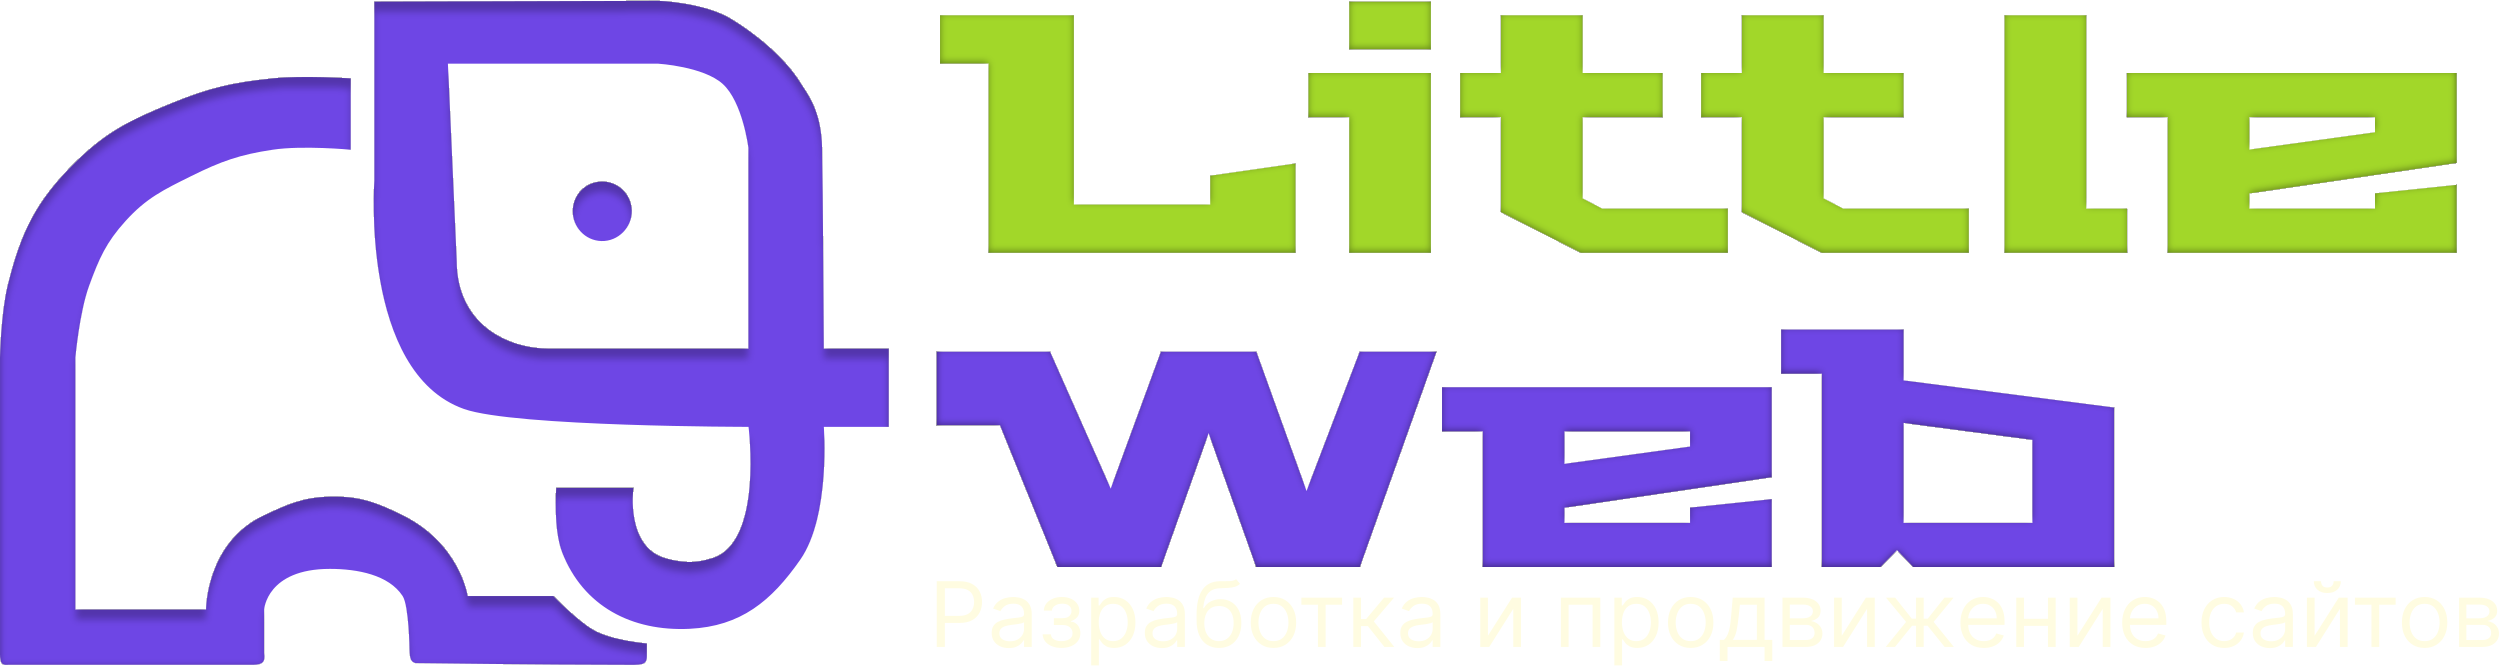
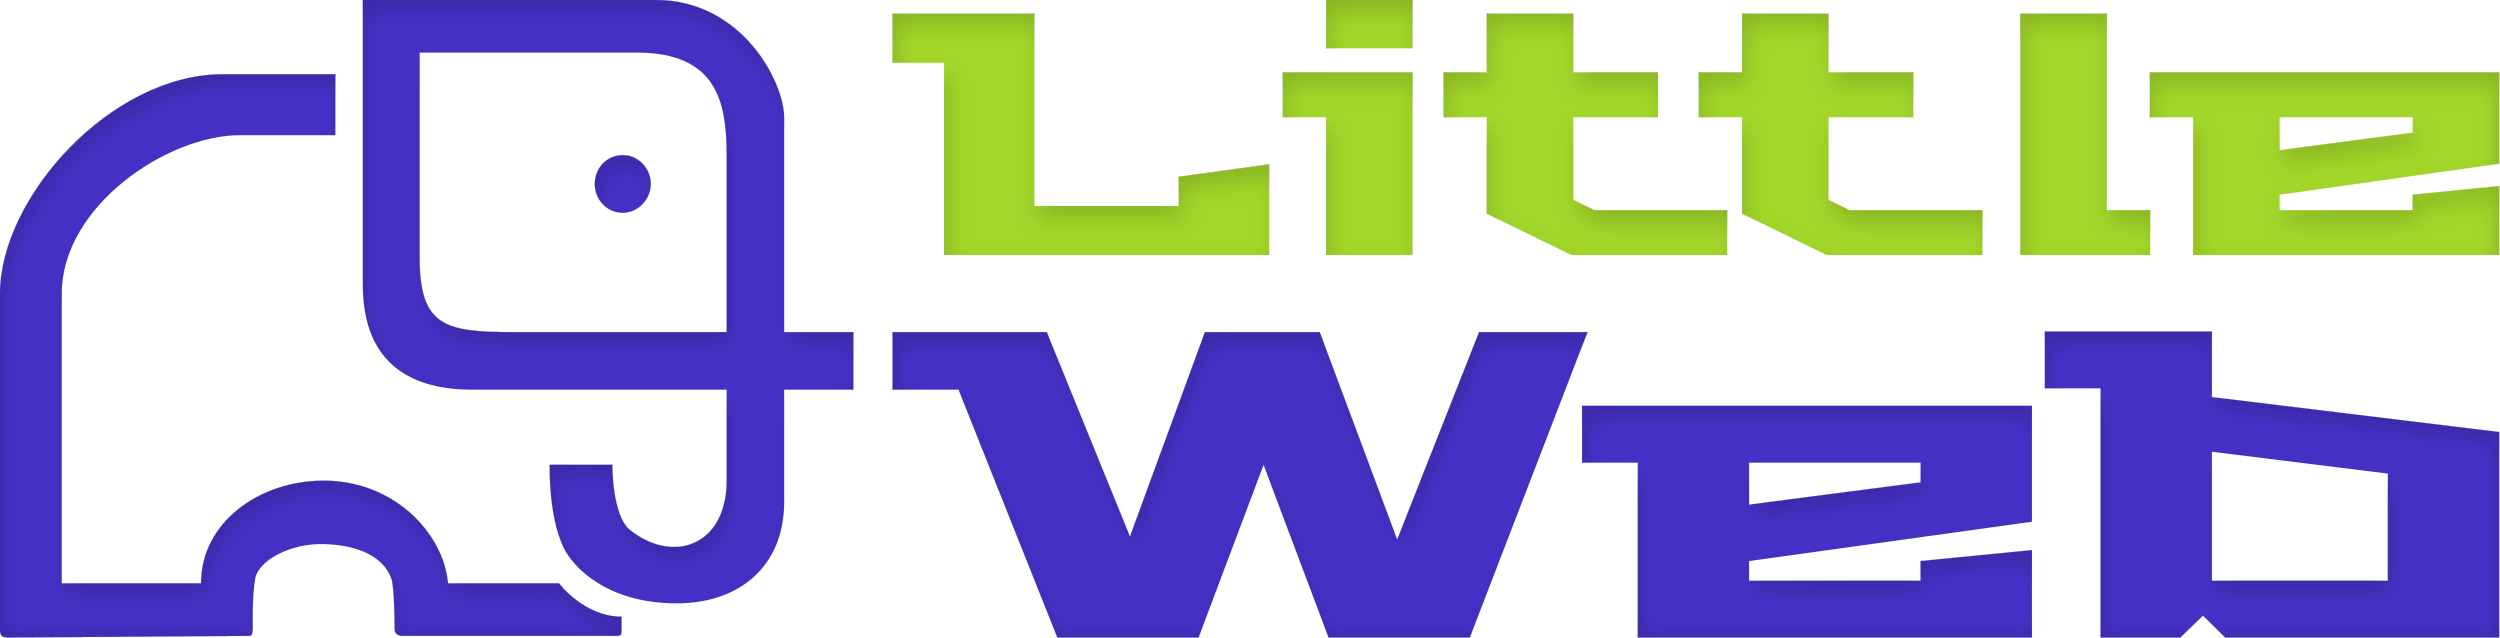
- <svg xmlns="http://www.w3.org/2000/svg" width="1439" height="383" fill="none">
-   <g filter="url(#a)">
-     <path fill-rule="evenodd" clip-rule="evenodd" d="M320.66 281.343h43.359s-4.547 33.958 18.938 40.538c13.664 3.828 21.116 1.674 26.567.1l.346-.1c30.394-8.763 21.43-76.68 21.43-76.68s-135.081 0-164.044-10.254C207.947 213.948 216 104.051 216 104.051V1.486L378.97 1s25.916.977 41.366 10.257c15.023 9.023 31.398 22.955 39.87 36.63.465.75.992 1.547 1.56 2.407 4.136 6.253 10.461 15.819 10.9 34.712.498 21.49.996 116.238.996 116.238h37.379v43.957h-37.379s4.027 51.586-13.456 76.68c-16.531 23.728-34.013 38.136-63.294 39.561-33.239 1.617-60.863-13.012-72.764-43.469-5.243-13.417-3.488-36.63-3.488-36.63Zm-58.311-131.379-5.058-113.799H378.97s26.031 1.586 37.304 11.722C428 58.43 431.3 85.006 431.3 85.006v116.238H316.1c-24.421 0-53.751-14.161-53.751-51.28Z" fill="#6E46E5" />
-     <path d="M316.1 201.244c-24.421 0-53.751-14.161-53.751-51.28l-5.058-113.799H378.97s26.031 1.586 37.304 11.722C428 58.43 431.3 85.006 431.3 85.006v116.238m-115.2 0h115.2m-115.2 0h115.2m-110.641 80.099h43.36s-4.547 33.958 18.938 40.538c13.664 3.828 21.116 1.674 26.567.1l.346-.1c30.394-8.762 21.43-76.68 21.43-76.68s-135.081 0-164.044-10.254C207.947 213.948 216 104.051 216 104.051V1.486L378.97 1s25.916.977 41.366 10.257c15.023 9.023 31.398 22.955 39.87 36.63.465.75.992 1.547 1.56 2.407 4.136 6.253 10.461 15.819 10.9 34.712.498 21.49.996 116.238.996 116.238h37.379v43.957h-37.379s4.027 51.586-13.456 76.68c-16.531 23.728-34.013 38.136-63.294 39.561-33.239 1.617-60.863-13.012-72.764-43.469-5.243-13.417-3.489-36.63-3.489-36.63Z" stroke="#6E46E5" />
-     <path d="M329.725 121.167c.263-9.034 7.229-16.34 16.447-16.606 9.493-.274 17.172 7.303 17.443 16.606.279 9.573-7.675 17.864-17.443 17.582-9.501-.273-16.718-8.271-16.447-17.582ZM201.852 45.15s-27.434-1.802-44.854 0c-23.143 2.392-36.323 5.41-57.812 14.163-23.737 9.669-37.704 16.315-55.819 34.188-22.582 22.282-31.337 40.296-38.874 70.819C.581 180.166.008 205.835.008 205.835V375.8s-.164 4.319.997 5.861c1.033 1.373 3.488.977 3.488.977h141.042c5.743-.104 7.207-1.55 6.479-6.838v-24.908s1.495-23.444 37.877-23.444c15.87 0 33.89 3.419 41.864 15.629 3.693 5.655 3.987 30.77 3.987 30.77.147 5.692.989 7.246 3.489 7.814 0 0 74.258.977 119.611.977 9.968 0 13.456.608 13.456-4.884v-7.326s-20.184-1.579-30.899-7.815c-9.467-5.509-22.926-19.536-22.926-19.536h-49.34s-4.485-30.101-37.378-46.398c-15.082-7.473-24.969-11.17-41.864-10.745-15.394.386-23.981 4.241-37.877 10.745-33.392 15.629-33.392 54.213-33.392 54.213H43.367V205.835s2.279-25.99 7.974-41.515c5.718-15.585 9.715-24.731 20.932-37.119 11.97-13.218 21.787-17.904 37.877-25.885 17.188-8.526 27.805-12.289 46.848-15.14 17.316-2.594 44.854 0 44.854 0V45.148Z" fill="#6E46E5" />
+ <svg xmlns="http://www.w3.org/2000/svg" width="1196" height="305" fill="none">
+   <g filter="url(#a)" fill="#4531C6">
+     <path fill-rule="evenodd" clip-rule="evenodd" d="M173.589 0v136.132c0 39.522 25.169 50.301 52.309 50.301h121.729v43.514c0 31.538-25.942 39.922-46.297 23.554-8.53-6.86-8.381-31.139-8.381-31.139h-29.933s-.824 23.382 6.385 39.123c4.366 9.532 20.729 27.147 54.28 27.147 29.933 0 51.46-17.566 51.46-48.704v-53.495h33.127v-27.546h-33.127V56.289C375.141 39.123 354.812 0 313.678 0H173.589Zm27.165 122.958V25.15h103.769c38.714 0 43.104 23.953 43.104 49.104v84.633H245.455c-32.728 0-44.701-2.794-44.701-35.929Z" />
+     <path d="M297.339 74.254c-7.157.32-12.461 6.014-12.771 13.174-.326 7.502 5.271 14.036 12.771 14.372 7.818.349 14.309-6.552 13.969-14.372-.326-7.493-6.479-13.51-13.969-13.174ZM0 140.523C0 94.613 53.06 35.53 106.564 35.53h53.879v29.143h-45.898c-33.95 0-85.01 33.596-85.01 75.85v138.528h66.651c0-29.143 27.938-49.104 58.67-49.104 33.924 0 57.472 25.55 59.468 49.104h53.082s11.973 15.968 29.933 15.968v7.186c-.045 1.519-.508 1.921-1.995 1.996H191.973c-2.438-.524-3.19-1.365-3.193-3.992 0 0 0-19.162-1.596-23.554-3.773-10.379-15.965-15.968-32.328-16.367-16.364-.4-31.131 7.984-32.727 16.367-1.597 8.384-1.198 23.554-1.198 23.554-.059 3.102-.468 3.847-1.596 3.992L4.39 305c-3.3.02-4.357-.688-4.39-3.593V140.523Z" />
  </g>
  <g filter="url(#b)">
-     <path fill-rule="evenodd" clip-rule="evenodd" d="M1025.23 215.085v-25.383h70.45v29.288l121.17 15.621v91.771h-115.54l-9.39-9.763-9.58 9.763h-33.63V215.085h-23.48Zm144.65 85.914h-74.2v-57.601l74.2 9.763v47.838ZM830.028 248.279v-25.383h189.742v51.743l-119.295 17.573v8.787h72.326v-8.787l46.969-4.881v39.051H853.51v-78.103h-23.482Zm142.773 8.787-72.326 9.958v-18.745h72.326v8.787Z" fill="#6E46E5" />
-     <path fill-rule="evenodd" clip-rule="evenodd" d="M541.077 8.81v27.727h27.991V145.49h176.593V94.138l-49.033 7.029v16.597h-78.527V8.81h-77.024Zm212.079 33.194v25.384h23.482v78.103h46.965V42.004h-70.447ZM776.638 1v27.336h46.965V1h-46.965Zm63.845 41.004v25.384h23.482v54.672l46.03 23.431h84.539v-25.384h-72.33l-11.27-5.857V67.388h46.026V42.004h-46.026V8.81h-46.969v33.194h-23.482Zm138.696 0v25.384h23.481v54.672l46.03 23.431h84.54v-25.384h-72.33l-11.27-5.857V67.388h46.02V42.004h-46.02V8.81h-46.97v33.194h-23.481ZM1153.86 8.81v136.681h70.45v-25.384h-23.48V8.81h-46.97Zm70.42 33.194v25.384h23.48v78.103h166.26v-39.052l-46.96 4.882v8.786h-72.33v-8.786l119.29-17.574V42.004h-189.74Zm142.78 34.17-72.33 9.959V67.388h72.33v8.786Z" fill="#A2D729" />
-     <path d="M539.198 244.703v-42.237h65.2l34.931 78.812 28.93-78.812h54.86l28.929 80.178 30.623-80.178h44.125l-44.125 123.916h-59.552l-27.43-77.126-27.43 77.126h-59.553l-33.088-81.679h-36.42Z" fill="#6E46E5" />
+     <path d="M427 186.407v-27.521h73.759l39.811 97.802 35.88-97.802h54.9l37.067 99.266 39.183-99.266h51.85L703.148 305h-67.545l-31.11-82.611L573.384 305h-67.545l-47.277-118.593H427Zm329.862 34.936v-27.189h215.209v55.423L836.767 268.4v9.411h82.034V268.4l53.27-5.229V305H783.496v-83.657h-26.634Zm79.905 20.078 82.034-10.667v-9.411h-82.034v20.078Zm141.494-55.632V158.6h79.909v31.371l137.43 16.732V305h-131.04l-10.66-10.457L1043.04 305h-38.14V185.789h-26.639Zm79.909 92.022h84.16v-51.24l-84.16-10.457v61.697Z" fill="#4531C6" />
  </g>
-   <path d="M539.198 372.363v-37.811h12.992c3.02 0 5.486.535 7.4 1.608 1.931 1.059 3.353 2.492 4.281 4.301.928 1.808 1.392 3.828 1.392 6.057 0 2.228-.464 4.252-1.392 6.071-.912 1.825-2.329 3.277-4.243 4.36-1.915 1.071-4.372 1.605-7.36 1.605h-9.315v-4.061h9.162c2.068 0 3.725-.352 4.977-1.053 1.251-.702 2.163-1.649 2.722-2.845.576-1.203.862-2.566.862-4.077 0-1.516-.286-2.867-.862-4.063-.559-1.192-1.475-2.128-2.739-2.807-1.268-.687-2.942-1.033-5.031-1.033h-8.188v33.748h-4.658Zm41.452.666c-1.828 0-3.485-.339-4.977-1.013-1.488-.691-2.673-1.684-3.547-2.974-.879-1.307-1.314-2.878-1.314-4.727 0-1.625.323-2.945.974-3.954a6.842 6.842 0 0 1 2.611-2.399 13.772 13.772 0 0 1 3.605-1.29 45.694 45.694 0 0 1 3.998-.703c1.753-.219 3.175-.385 4.26-.496 1.103-.124 1.907-.327 2.408-.612.514-.282.767-.774.767-1.477v-.148c0-1.82-.506-3.235-1.517-4.245-1.003-1.01-2.524-1.515-4.567-1.515-2.113 0-3.775.457-4.976 1.366-1.202.91-2.047 1.883-2.532 2.919l-4.21-1.478c.754-1.723 1.752-3.063 3.008-4.025a11.32 11.32 0 0 1 4.131-2.031 17.391 17.391 0 0 1 4.43-.591c.924 0 1.989.111 3.191.334 1.218.208 2.383.646 3.514 1.311 1.135.665 2.084 1.667 2.83 3.008.754 1.341 1.131 3.138 1.131 5.392v18.682h-4.433v-3.838h-.224c-.303.616-.8 1.274-1.504 1.977-.701.699-1.629 1.299-2.797 1.787-1.165.496-2.582.74-4.26.74Zm.675-3.913c1.753 0 3.228-.339 4.43-1.017 1.218-.678 2.126-1.551 2.743-2.618.626-1.075.937-2.2.937-3.383v-3.987c-.187.224-.601.422-1.239.608-.622.174-1.351.327-2.176.463-.816.12-1.608.232-2.387.331-.762.087-1.384.162-1.856.22a17.33 17.33 0 0 0-3.232.723c-.991.319-1.791.803-2.4 1.46-.605.637-.903 1.514-.903 2.618 0 1.518.568 2.659 1.707 3.437 1.152.761 2.611 1.145 4.376 1.145Zm18.83-3.991h4.732c.095 1.283.684 2.254 1.761 2.92 1.094.666 2.503.997 4.248.997 1.773 0 3.294-.36 4.562-1.071 1.264-.728 1.894-1.898 1.894-3.507 0-.947-.236-1.774-.713-2.478-.476-.711-1.144-1.265-2.01-1.658-.866-.397-1.885-.595-3.058-.595h-4.96v-3.913h4.96c1.761 0 3.067-.393 3.904-1.183.849-.785 1.276-1.769 1.276-2.95 0-1.27-.456-2.284-1.372-3.045-.911-.776-2.208-1.166-3.882-1.166-1.695 0-3.1.375-4.227 1.129-1.127.735-1.724 1.689-1.786 2.859h-4.654c.05-1.526.522-2.874 1.426-4.044.899-1.181 2.125-2.102 3.679-2.767 1.554-.679 3.332-1.017 5.334-1.017 2.026 0 3.787.353 5.275 1.055 1.504.687 2.66 1.63 3.476 2.822.825 1.181 1.239 2.525 1.239 4.025 0 1.601-.459 2.893-1.371 3.877-.916.984-2.06 1.687-3.44 2.105v.294c1.094.074 2.039.421 2.839 1.038.812.599 1.446 1.393 1.894 2.378.451.976.679 2.051.679 3.234 0 1.72-.472 3.226-1.409 4.504-.936 1.269-2.229 2.253-3.87 2.952-1.637.691-3.51 1.034-5.611 1.034-2.043 0-3.87-.326-5.486-.976-1.616-.666-2.897-1.584-3.846-2.75-.94-1.183-1.438-2.547-1.483-4.103ZM628.084 383v-38.993h4.281v4.505h.526c.324-.494.775-1.122 1.351-1.883.589-.776 1.43-1.467 2.516-2.068 1.102-.617 2.589-.925 4.467-.925 2.428 0 4.57.598 6.427 1.79 1.848 1.196 3.294 2.889 4.334 5.08 1.04 2.191 1.558 4.777 1.558 7.754 0 2.999-.518 5.604-1.558 7.808-1.04 2.192-2.478 3.888-4.318 5.096-1.844 1.195-3.961 1.79-6.365 1.79-1.852 0-3.335-.302-4.45-.905-1.115-.612-1.973-1.311-2.573-2.085a26.995 26.995 0 0 1-1.389-1.956h-.373V383h-4.434Zm4.356-24.814c0 2.142.319 4.028.957 5.666.638 1.629 1.57 2.903 2.797 3.821 1.227.91 2.727 1.369 4.508 1.369 1.853 0 3.398-.48 4.637-1.443 1.252-.972 2.188-2.275 2.818-3.913.638-1.65.953-3.482.953-5.5 0-1.994-.306-3.793-.936-5.392-.613-1.612-1.546-2.886-2.797-3.822-1.239-.947-2.797-1.422-4.675-1.422-1.802 0-3.319.45-4.545 1.348-1.227.888-2.151 2.128-2.781 3.729-.626 1.589-.936 3.441-.936 5.559Zm36.354 14.843c-1.828 0-3.485-.339-4.977-1.013-1.492-.691-2.673-1.684-3.547-2.974-.879-1.307-1.314-2.878-1.314-4.727 0-1.625.323-2.945.974-3.954a6.83 6.83 0 0 1 2.607-2.399 13.8 13.8 0 0 1 3.609-1.29 45.65 45.65 0 0 1 3.999-.703 200.62 200.62 0 0 1 4.26-.496c1.102-.124 1.906-.327 2.407-.612.51-.282.767-.774.767-1.477v-.148c0-1.82-.506-3.235-1.521-4.245-1.003-1.01-2.52-1.515-4.562-1.515-2.118 0-3.775.457-4.977 1.366-1.202.91-2.047 1.883-2.532 2.919l-4.21-1.478c.754-1.723 1.753-3.063 3.008-4.025a11.303 11.303 0 0 1 4.127-2.031 17.445 17.445 0 0 1 4.434-.591c.924 0 1.989.111 3.191.334 1.214.208 2.383.646 3.514 1.311 1.136.665 2.08 1.667 2.83 3.008.755 1.341 1.132 3.138 1.132 5.392v18.682h-4.434v-3.838h-.224c-.303.616-.8 1.274-1.504 1.977-.701.699-1.633 1.299-2.797 1.787-1.165.496-2.586.74-4.26.74Zm.675-3.913c1.753 0 3.228-.339 4.43-1.017 1.214-.678 2.126-1.551 2.743-2.618.622-1.075.937-2.2.937-3.383v-3.987c-.187.224-.601.422-1.239.608-.626.174-1.351.327-2.176.463-.816.12-1.608.232-2.387.331-.762.087-1.384.162-1.86.22a17.305 17.305 0 0 0-3.228.723c-.991.319-1.79.803-2.404 1.46-.601.637-.899 1.514-.899 2.618 0 1.518.568 2.659 1.707 3.437 1.152.761 2.607 1.145 4.376 1.145Zm42.036-35.744 2.25 2.658a7.219 7.219 0 0 1-3.038 1.753c-1.152.335-2.457.535-3.907.609-1.455.075-3.067.149-4.845.223-2.001.074-3.659.554-4.972 1.441-1.318.884-2.333 2.165-3.046 3.84-.713 1.675-1.173 3.728-1.372 6.164h.378c.973-1.771 2.328-3.075 4.056-3.914a12.61 12.61 0 0 1 5.557-1.255c2.255 0 4.281.516 6.083 1.552 1.803 1.033 3.229 2.566 4.285 4.598 1.049 2.031 1.575 4.535 1.575 7.513 0 2.965-.539 5.525-1.612 7.68-1.065 2.155-2.561 3.817-4.492 4.988-1.915 1.153-4.165 1.732-6.738 1.732-2.582 0-4.84-.595-6.779-1.79-1.944-1.208-3.448-2.991-4.525-5.356-1.078-2.374-1.616-5.31-1.616-8.805v-3.029c0-6.312 1.089-11.099 3.265-14.364 2.192-3.26 5.486-4.946 9.879-5.058a83.984 83.984 0 0 1 4.148-.036c1.218.025 2.275-.03 3.174-.168.903-.134 1.666-.46 2.292-.976Zm-9.838 35.67c1.736 0 3.232-.43 4.488-1.295 1.264-.86 2.229-2.071 2.905-3.635.679-1.58 1.019-3.428 1.019-5.558 0-2.068-.344-3.83-1.036-5.281-.671-1.452-1.645-2.559-2.909-3.324-1.264-.761-2.78-1.144-4.542-1.144-1.292 0-2.449.216-3.476.647a7.014 7.014 0 0 0-2.627 1.901c-.726.839-1.289 1.86-1.691 3.065-.386 1.204-.597 2.585-.622 4.136 0 3.176.759 5.72 2.275 7.626 1.513 1.907 3.589 2.862 6.216 2.862Zm31.336 3.912c-2.602 0-4.886-.608-6.85-1.828-1.956-1.216-3.485-2.919-4.583-5.111-1.09-2.192-1.637-4.756-1.637-7.68 0-2.957.547-5.534 1.637-7.74 1.098-2.202 2.627-3.91 4.583-5.132 1.964-1.218 4.248-1.827 6.85-1.827 2.606 0 4.881.609 6.837 1.827 1.965 1.222 3.494 2.93 4.579 5.132 1.103 2.206 1.654 4.783 1.654 7.74 0 2.924-.551 5.488-1.654 7.68-1.085 2.192-2.614 3.895-4.579 5.111-1.956 1.22-4.231 1.828-6.837 1.828Zm0-3.912c1.981 0 3.605-.5 4.881-1.497 1.281-.997 2.222-2.308 2.839-3.933.613-1.626.916-3.383.916-5.277 0-1.899-.303-3.66-.916-5.3-.617-1.638-1.558-2.96-2.839-3.97-1.276-1.01-2.9-1.515-4.881-1.515-1.977 0-3.601.505-4.881 1.515-1.277 1.01-2.222 2.332-2.835 3.97-.613 1.64-.92 3.401-.92 5.3 0 1.894.307 3.651.92 5.277.613 1.625 1.558 2.936 2.835 3.933 1.28.997 2.904 1.497 4.881 1.497Zm16.062-20.976v-4.059h23.437v4.059h-9.464v24.297h-4.43v-24.297h-9.543Zm29.898 24.297v-28.356h4.434v12.334h2.929l10.364-12.334h5.71l-11.64 13.662 11.789 14.694h-5.71l-9.46-11.965h-3.982v11.965h-4.434Zm36.888.666c-1.827 0-3.485-.339-4.972-1.013-1.492-.691-2.677-1.684-3.552-2.974-.874-1.307-1.313-2.878-1.313-4.727 0-1.625.323-2.945.978-3.954a6.81 6.81 0 0 1 2.61-2.399 13.718 13.718 0 0 1 3.601-1.29 45.716 45.716 0 0 1 3.999-.703c1.753-.219 3.174-.385 4.264-.496 1.103-.124 1.902-.327 2.404-.612.514-.282.77-.774.77-1.477v-.148c0-1.82-.505-3.235-1.52-4.245-1.003-1.01-2.524-1.515-4.563-1.515-2.117 0-3.775.457-4.977 1.366-1.201.91-2.047 1.883-2.536 2.919l-4.206-1.478c.755-1.723 1.753-3.063 3.005-4.025a11.35 11.35 0 0 1 4.131-2.031 17.432 17.432 0 0 1 4.43-.591c.928 0 1.993.111 3.191.334 1.218.208 2.387.646 3.514 1.311 1.139.665 2.084 1.667 2.834 3.008.754 1.341 1.127 3.138 1.127 5.392v18.682h-4.43v-3.838h-.227c-.299.616-.8 1.274-1.501 1.977-.7.699-1.632 1.299-2.797 1.787-1.168.496-2.585.74-4.264.74Zm.676-3.913c1.753 0 3.228-.339 4.43-1.017 1.218-.678 2.13-1.551 2.743-2.618.626-1.075.94-2.2.94-3.383v-3.987c-.19.224-.6.422-1.239.608-.625.174-1.35.327-2.179.463a122.8 122.8 0 0 1-2.383.331c-.767.087-1.384.162-1.861.22a17.439 17.439 0 0 0-3.232.723c-.986.319-1.79.803-2.399 1.46-.601.637-.903 1.514-.903 2.618 0 1.518.571 2.659 1.711 3.437 1.152.761 2.611 1.145 4.372 1.145Zm39.934-3.176 13.895-21.933h5.109v28.356h-4.434v-21.931l-13.82 21.931h-5.18v-28.356h4.43v21.933Zm41.99 6.423v-28.356h22.684v28.356h-4.43v-24.297h-13.824v24.297h-4.43ZM929.227 383v-38.993h4.281v4.505h.526c.324-.494.775-1.122 1.351-1.883.589-.776 1.426-1.467 2.516-2.068 1.102-.617 2.594-.925 4.471-.925 2.428 0 4.566.598 6.419 1.79 1.856 1.196 3.298 2.889 4.338 5.08 1.04 2.191 1.558 4.777 1.558 7.754 0 2.999-.518 5.604-1.558 7.808-1.04 2.192-2.478 3.888-4.318 5.096-1.839 1.195-3.961 1.79-6.365 1.79-1.852 0-3.335-.302-4.45-.905-1.115-.612-1.973-1.311-2.573-2.085a26.995 26.995 0 0 1-1.389-1.956h-.377V383h-4.43Zm4.356-24.814c0 2.142.323 4.028.961 5.666.638 1.629 1.571 2.903 2.793 3.821 1.227.91 2.731 1.369 4.509 1.369 1.852 0 3.398-.48 4.637-1.443 1.251-.972 2.192-2.275 2.817-3.913.639-1.65.958-3.482.958-5.5 0-1.994-.315-3.793-.941-5.392-.613-1.612-1.546-2.886-2.797-3.822-1.239-.947-2.797-1.422-4.674-1.422-1.803 0-3.32.45-4.546 1.348-1.223.888-2.155 2.128-2.777 3.729-.625 1.589-.94 3.441-.94 5.559Zm39.582 14.768c-2.602 0-4.89-.608-6.854-1.828-1.956-1.216-3.481-2.919-4.583-5.111-1.086-2.192-1.633-4.756-1.633-7.68 0-2.957.547-5.534 1.633-7.74 1.102-2.202 2.627-3.91 4.583-5.132 1.964-1.218 4.252-1.827 6.854-1.827 2.606 0 4.881.609 6.837 1.827 1.96 1.222 3.489 2.93 4.579 5.132 1.103 2.206 1.65 4.783 1.65 7.74 0 2.924-.547 5.488-1.65 7.68-1.09 2.192-2.619 3.895-4.579 5.111-1.956 1.22-4.231 1.828-6.837 1.828Zm0-3.912c1.977 0 3.605-.5 4.881-1.497 1.277-.997 2.222-2.308 2.835-3.933.613-1.626.92-3.383.92-5.277 0-1.899-.307-3.66-.92-5.3-.613-1.638-1.558-2.96-2.835-3.97-1.276-1.01-2.904-1.515-4.881-1.515-1.981 0-3.605.505-4.882 1.515-1.28 1.01-2.225 2.332-2.834 3.97-.617 1.64-.924 3.401-.924 5.3 0 1.894.307 3.651.924 5.277.609 1.625 1.554 2.936 2.834 3.933 1.277.997 2.901 1.497 4.882 1.497Zm16.754 11.448v-12.188h2.403c.588-.6 1.094-1.258 1.521-1.956.427-.704.795-1.531 1.106-2.494.328-.972.605-2.155.829-3.54.224-1.407.427-3.098.601-5.083l.978-11.222h18.323v24.295h4.43v12.188h-4.43v-8.127h-21.332v8.127h-4.429Zm7.438-12.188h13.893v-20.236h-9.76l-.76 7.163c-.31 2.969-.7 5.558-1.16 7.775-.464 2.217-1.202 3.983-2.213 5.298Zm28.643 4.061v-28.356h11.78c3.11 0 5.58.687 7.41 2.065 1.82 1.382 2.74 3.201 2.74 5.466 0 1.723-.52 3.062-1.56 4.009-1.04.935-2.37 1.563-4 1.898 1.06.149 2.09.517 3.09 1.109a7.282 7.282 0 0 1 2.52 2.44c.67 1.021 1 2.275 1 3.763 0 1.452-.38 2.751-1.13 3.896-.75 1.146-1.83 2.052-3.23 2.717-1.4.662-3.08.993-5.03.993H1026Zm4.2-3.987h9.39c1.52 0 2.72-.356 3.59-1.071.86-.711 1.29-1.683 1.29-2.916 0-1.464-.43-2.618-1.29-3.453-.87-.848-2.07-1.274-3.59-1.274h-9.39v8.714Zm0-12.481h7.58c1.19 0 2.22-.162 3.07-.48.85-.331 1.5-.798 1.95-1.403.46-.613.69-1.341.69-2.177 0-1.195-.51-2.131-1.52-2.807-1.01-.691-2.41-1.032-4.19-1.032h-7.58v7.899Zm29.92 10.045 13.89-21.933h5.11v28.356h-4.43v-21.931l-13.82 21.931h-5.18v-28.356h4.43v21.933Zm25.31 6.423 11.72-14.401-11.57-13.955h5.26l9.62 12.111h2.4v-12.111h4.43v12.111h2.33l9.61-12.111h5.26L1113 357.962l11.64 14.401h-5.33l-9.77-12.184h-2.25v12.184h-4.43v-12.184h-2.26l-9.84 12.184h-5.33Zm56.44.591c-2.77 0-5.17-.599-7.19-1.807-2-1.22-3.55-2.92-4.63-5.095-1.08-2.192-1.62-4.74-1.62-7.647 0-2.903.54-5.463 1.62-7.68 1.08-2.228 2.6-3.962 4.54-5.206 1.95-1.256 4.23-1.883 6.84-1.883 1.5 0 2.98.245 4.45.739 1.46.494 2.79 1.292 4 2.399 1.2 1.095 2.15 2.547 2.86 4.36.72 1.808 1.08 4.037 1.08 6.68v1.848h-22.24v-3.767h17.73c0-1.601-.32-3.027-.98-4.282a7.2 7.2 0 0 0-2.74-2.971c-1.17-.728-2.56-1.092-4.16-1.092-1.77 0-3.3.431-4.59 1.292a8.547 8.547 0 0 0-2.95 3.324 9.73 9.73 0 0 0-1.02 4.394v2.511c0 2.142.37 3.958 1.12 5.447.76 1.476 1.82 2.601 3.17 3.378 1.35.761 2.92 1.146 4.71 1.146 1.17 0 2.22-.161 3.16-.48a6.833 6.833 0 0 0 2.46-1.48c.69-.662 1.22-1.489 1.59-2.473l4.29 1.182a9.307 9.307 0 0 1-2.28 3.764c-1.06 1.075-2.37 1.911-3.94 2.51-1.56.596-3.32.889-5.28.889Zm37.99-16.762v4.062h-15.92v-4.062h15.92Zm-14.87-12.185v28.356h-4.43v-28.356h4.43Zm18.25 0v28.356h-4.43v-28.356h4.43Zm12.53 21.933 13.89-21.933h5.11v28.356h-4.43v-21.931l-13.82 21.931h-5.19v-28.356h4.44v21.933Zm39.2 7.014c-2.78 0-5.17-.599-7.19-1.807-2-1.22-3.54-2.92-4.64-5.095-1.07-2.192-1.61-4.74-1.61-7.647 0-2.903.54-5.463 1.61-7.68 1.1-2.228 2.61-3.962 4.55-5.206 1.95-1.256 4.23-1.883 6.84-1.883 1.5 0 2.98.245 4.44.739 1.47.494 2.8 1.292 4 2.399 1.2 1.095 2.17 2.547 2.88 4.36.71 1.808 1.07 4.037 1.07 6.68v1.848h-22.23v-3.767h17.72c0-1.601-.32-3.027-.98-4.282a7.244 7.244 0 0 0-2.73-2.971c-1.19-.728-2.57-1.092-4.17-1.092-1.77 0-3.3.431-4.59 1.292a8.708 8.708 0 0 0-2.95 3.324 9.738 9.738 0 0 0-1.03 4.394v2.511c0 2.142.38 3.958 1.13 5.447.76 1.476 1.82 2.601 3.17 3.378 1.35.761 2.92 1.146 4.71 1.146 1.17 0 2.22-.161 3.16-.48a6.833 6.833 0 0 0 2.46-1.48c.69-.662 1.22-1.489 1.59-2.473l4.29 1.182a9.198 9.198 0 0 1-2.28 3.764c-1.06 1.075-2.37 1.911-3.94 2.51-1.56.596-3.32.889-5.28.889Zm45.28 0c-2.71 0-5.04-.628-6.99-1.881-1.95-1.258-3.45-2.986-4.5-5.191-1.06-2.2-1.58-4.719-1.58-7.547 0-2.883.54-5.423 1.61-7.628 1.09-2.214 2.6-3.944 4.54-5.188 1.96-1.256 4.24-1.883 6.84-1.883 2.03 0 3.86.371 5.48 1.107 1.63.739 2.96 1.775 4.01 3.104 1.03 1.33 1.68 2.878 1.93 4.653h-4.44c-.33-1.292-1.08-2.44-2.25-3.435-1.15-1.01-2.7-1.515-4.65-1.515-1.73 0-3.25.442-4.55 1.33-1.29.872-2.3 2.113-3.02 3.709-.71 1.589-1.07 3.454-1.07 5.597 0 2.192.35 4.098 1.05 5.724.72 1.625 1.71 2.882 3.01 3.784 1.29.897 2.82 1.348 4.58 1.348 1.15 0 2.19-.199 3.13-.591a6.48 6.48 0 0 0 2.39-1.696c.65-.74 1.11-1.63 1.38-2.659h4.44a9.998 9.998 0 0 1-1.86 4.52c-.98 1.332-2.27 2.39-3.89 3.176-1.6.778-3.47 1.162-5.59 1.162Zm26.3.075c-1.83 0-3.48-.339-4.98-1.013-1.48-.691-2.66-1.684-3.54-2.974-.88-1.307-1.32-2.878-1.32-4.727 0-1.625.33-2.945.98-3.954a6.839 6.839 0 0 1 2.61-2.399 13.802 13.802 0 0 1 3.6-1.29c1.33-.294 2.66-.529 4.01-.703 1.75-.219 3.17-.385 4.26-.496 1.1-.124 1.9-.327 2.4-.612.51-.282.77-.774.77-1.477v-.148c0-1.82-.51-3.235-1.52-4.245-1-1.01-2.52-1.515-4.56-1.515-2.12 0-3.78.457-4.98 1.366-1.2.91-2.05 1.883-2.54 2.919l-4.2-1.478c.75-1.723 1.76-3.063 3-4.025 1.27-.973 2.64-1.649 4.13-2.031 1.51-.394 2.99-.591 4.44-.591.92 0 1.99.111 3.19.334 1.21.208 2.39.646 3.51 1.311 1.14.665 2.08 1.667 2.84 3.008.75 1.341 1.12 3.138 1.12 5.392v18.682h-4.43v-3.838h-.22c-.31.616-.81 1.274-1.51 1.977-.7.699-1.63 1.299-2.79 1.787-1.17.496-2.59.74-4.27.74Zm.68-3.913c1.75 0 3.23-.339 4.43-1.017 1.22-.678 2.13-1.551 2.74-2.618.63-1.075.94-2.2.94-3.383v-3.987c-.19.224-.6.422-1.24.608-.62.174-1.35.327-2.18.463-.81.12-1.61.232-2.38.331-.77.087-1.38.162-1.86.22-1.15.148-2.23.392-3.23.723-.99.319-1.79.803-2.4 1.46-.6.637-.91 1.514-.91 2.618 0 1.518.58 2.659 1.72 3.437 1.14.761 2.61 1.145 4.37 1.145Zm25.06-3.176 13.9-21.933h5.1v28.356h-4.43v-21.931l-13.82 21.931h-5.18v-28.356h4.43v21.933Zm10.97-31.388h4.13c0 1.995-.71 3.625-2.11 4.895-1.4 1.266-3.3 1.902-5.7 1.902-2.37 0-4.25-.636-5.65-1.902-1.4-1.27-2.09-2.9-2.09-4.895h4.13c0 .962.27 1.805.81 2.529.55.728 1.48 1.092 2.8 1.092 1.31 0 2.25-.364 2.81-1.092.58-.724.87-1.567.87-2.529Zm12.23 13.514v-4.059h23.43v4.059h-9.46v24.297h-4.44v-24.297h-9.53Zm40.11 24.888c-2.6 0-4.89-.608-6.85-1.828-1.95-1.216-3.48-2.919-4.58-5.111-1.09-2.192-1.63-4.756-1.63-7.68 0-2.957.54-5.534 1.63-7.74 1.1-2.202 2.63-3.91 4.58-5.132 1.96-1.218 4.25-1.827 6.85-1.827 2.61 0 4.88.609 6.84 1.827 1.96 1.222 3.49 2.93 4.58 5.132 1.1 2.206 1.65 4.783 1.65 7.74 0 2.924-.55 5.488-1.65 7.68-1.09 2.192-2.62 3.895-4.58 5.111-1.96 1.22-4.23 1.828-6.84 1.828Zm0-3.912c1.98 0 3.61-.5 4.88-1.497 1.28-.997 2.23-2.308 2.84-3.933.61-1.626.92-3.383.92-5.277 0-1.899-.31-3.66-.92-5.3-.61-1.638-1.56-2.96-2.84-3.97-1.27-1.01-2.9-1.515-4.88-1.515s-3.6.505-4.88 1.515c-1.28 1.01-2.22 2.332-2.84 3.97-.61 1.64-.91 3.401-.91 5.3 0 1.894.3 3.651.91 5.277.62 1.625 1.56 2.936 2.84 3.933 1.28.997 2.9 1.497 4.88 1.497Zm19.84 3.321v-28.356h11.78c3.11 0 5.58.687 7.41 2.065 1.82 1.382 2.74 3.201 2.74 5.466 0 1.723-.52 3.062-1.56 4.009-1.04.935-2.37 1.563-4 1.898 1.06.149 2.09.517 3.1 1.109a7.34 7.34 0 0 1 2.51 2.44c.67 1.021 1 2.275 1 3.763 0 1.452-.38 2.751-1.13 3.896-.75 1.146-1.83 2.052-3.23 2.717-1.4.662-3.08.993-5.03.993h-13.59Zm4.2-3.987h9.39c1.53 0 2.72-.356 3.59-1.071.86-.711 1.29-1.683 1.29-2.916 0-1.464-.43-2.618-1.29-3.453-.87-.848-2.06-1.274-3.59-1.274h-9.39v8.714Zm0-12.481h7.58c1.2 0 2.22-.162 3.07-.48.85-.331 1.5-.798 1.95-1.403.46-.613.7-1.341.7-2.177 0-1.195-.51-2.131-1.53-2.807-1.01-.691-2.4-1.032-4.19-1.032h-7.58v7.899Z" fill="#FFFCE1" />
+   <g filter="url(#c)">
+     <path d="M427 30.005V6.595h67.817v91.994h69.14V84.576l43.171-5.935V122H451.646V30.005H427Zm186.729 26.05V34.621h62.028V122h-41.352V56.054h-20.676Zm20.676-32.974V0h41.352v23.081h-41.352Zm56.213 32.973V34.622h20.676V6.595h41.351v28.027h40.525v21.432h-40.525v39.568l9.925 4.946h63.682V122h-74.434l-40.524-19.784V56.054h-20.676Zm122.117 0V34.622h20.676V6.595h41.352v28.027h40.525v21.432h-40.525v39.568l9.925 4.946h63.681V122h-74.433l-40.525-19.784V56.054h-20.676ZM966.538 122V6.595h41.352v93.973h20.68V122h-62.032Zm62.002-65.946V34.622h167.06V78.31l-105.03 14.838v7.419h63.68v-7.42l41.35-4.121V122h-146.39V56.054h-20.67Zm62.03 15.827 63.68-8.408v-7.419h-63.68v15.827Z" fill="#A2D729" />
+   </g>
  <defs>
-     <filter id="a" x="0" y=".5" width="511.541" height="386.191" filterUnits="userSpaceOnUse" color-interpolation-filters="sRGB">
+     <filter id="a" x="0" y="0" width="410.268" height="311" filterUnits="userSpaceOnUse" color-interpolation-filters="sRGB">
      <feFlood flood-opacity="0" result="BackgroundImageFix" />
      <feBlend in="SourceGraphic" in2="BackgroundImageFix" result="shape" />
      <feColorMatrix in="SourceAlpha" values="0 0 0 0 0 0 0 0 0 0 0 0 0 0 0 0 0 0 127 0" result="hardAlpha" />
-       <feOffset dy="6" />
-       <feGaussianBlur stdDeviation="2" />
+       <feOffset dx="2" dy="6" />
+       <feGaussianBlur stdDeviation="5" />
      <feComposite in2="hardAlpha" operator="arithmetic" k2="-1" k3="1" />
-       <feColorMatrix values="0 0 0 0 0 0 0 0 0 0 0 0 0 0 0 0 0 0 0.25 0" />
-       <feBlend in2="shape" result="effect1_innerShadow_605_4438" />
+       <feColorMatrix values="0 0 0 0 0 0 0 0 0 0 0 0 0 0 0 0 0 0 0.15 0" />
+       <feBlend in2="shape" result="effect1_innerShadow_649_60" />
    </filter>
-     <filter id="b" x="539.198" y="0" width="874.825" height="326.382" filterUnits="userSpaceOnUse" color-interpolation-filters="sRGB">
+     <filter id="b" x="427" y="158.6" width="770.6" height="152.4" filterUnits="userSpaceOnUse" color-interpolation-filters="sRGB">
      <feFlood flood-opacity="0" result="BackgroundImageFix" />
      <feBlend in="SourceGraphic" in2="BackgroundImageFix" result="shape" />
      <feColorMatrix in="SourceAlpha" values="0 0 0 0 0 0 0 0 0 0 0 0 0 0 0 0 0 0 127 0" result="hardAlpha" />
-       <feOffset dy="-1" />
-       <feGaussianBlur stdDeviation="2" />
+       <feOffset dx="2" dy="6" />
+       <feGaussianBlur stdDeviation="5" />
      <feComposite in2="hardAlpha" operator="arithmetic" k2="-1" k3="1" />
-       <feColorMatrix values="0 0 0 0 0 0 0 0 0 0 0 0 0 0 0 0 0 0 0.4 0" />
-       <feBlend in2="shape" result="effect1_innerShadow_605_4438" />
+       <feColorMatrix values="0 0 0 0 0 0 0 0 0 0 0 0 0 0 0 0 0 0 0.15 0" />
+       <feBlend in2="shape" result="effect1_innerShadow_649_60" />
+     </filter>
+     <filter id="c" x="427" y="0" width="770.6" height="128" filterUnits="userSpaceOnUse" color-interpolation-filters="sRGB">
+       <feFlood flood-opacity="0" result="BackgroundImageFix" />
+       <feBlend in="SourceGraphic" in2="BackgroundImageFix" result="shape" />
+       <feColorMatrix in="SourceAlpha" values="0 0 0 0 0 0 0 0 0 0 0 0 0 0 0 0 0 0 127 0" result="hardAlpha" />
+       <feOffset dx="2" dy="6" />
+       <feGaussianBlur stdDeviation="5" />
+       <feComposite in2="hardAlpha" operator="arithmetic" k2="-1" k3="1" />
+       <feColorMatrix values="0 0 0 0 0 0 0 0 0 0 0 0 0 0 0 0 0 0 0.15 0" />
+       <feBlend in2="shape" result="effect1_innerShadow_649_60" />
    </filter>
  </defs>
</svg>
